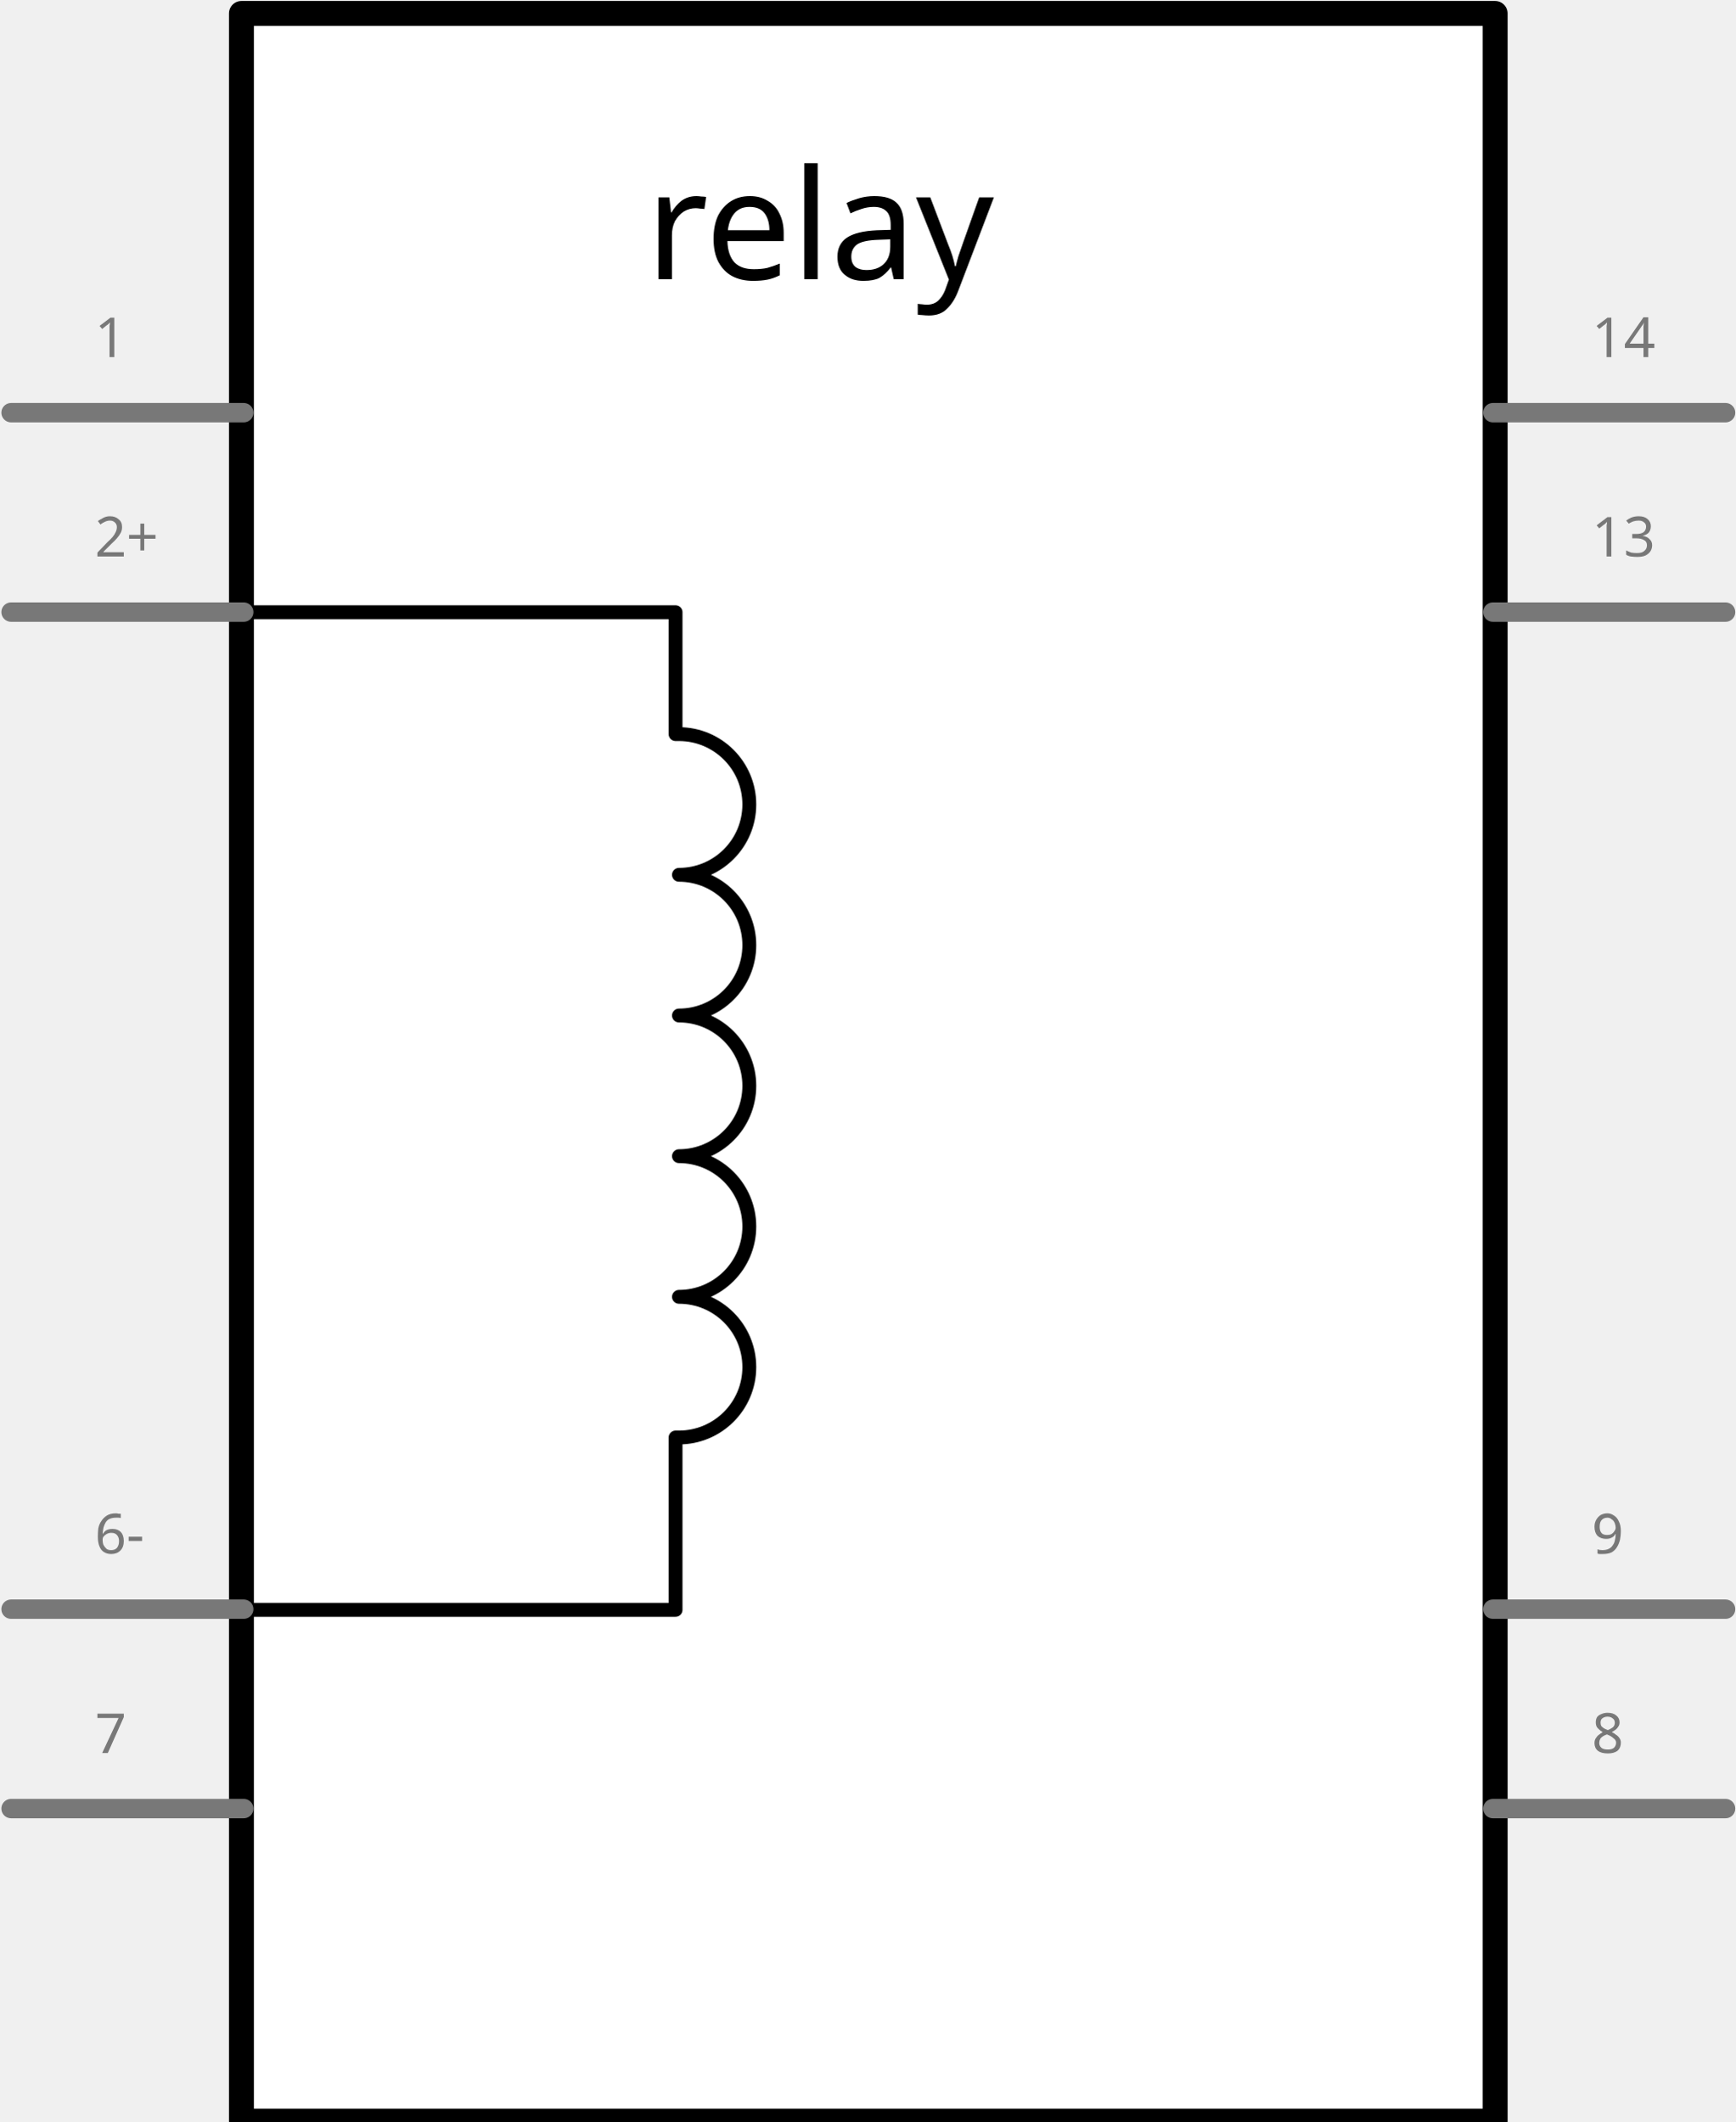
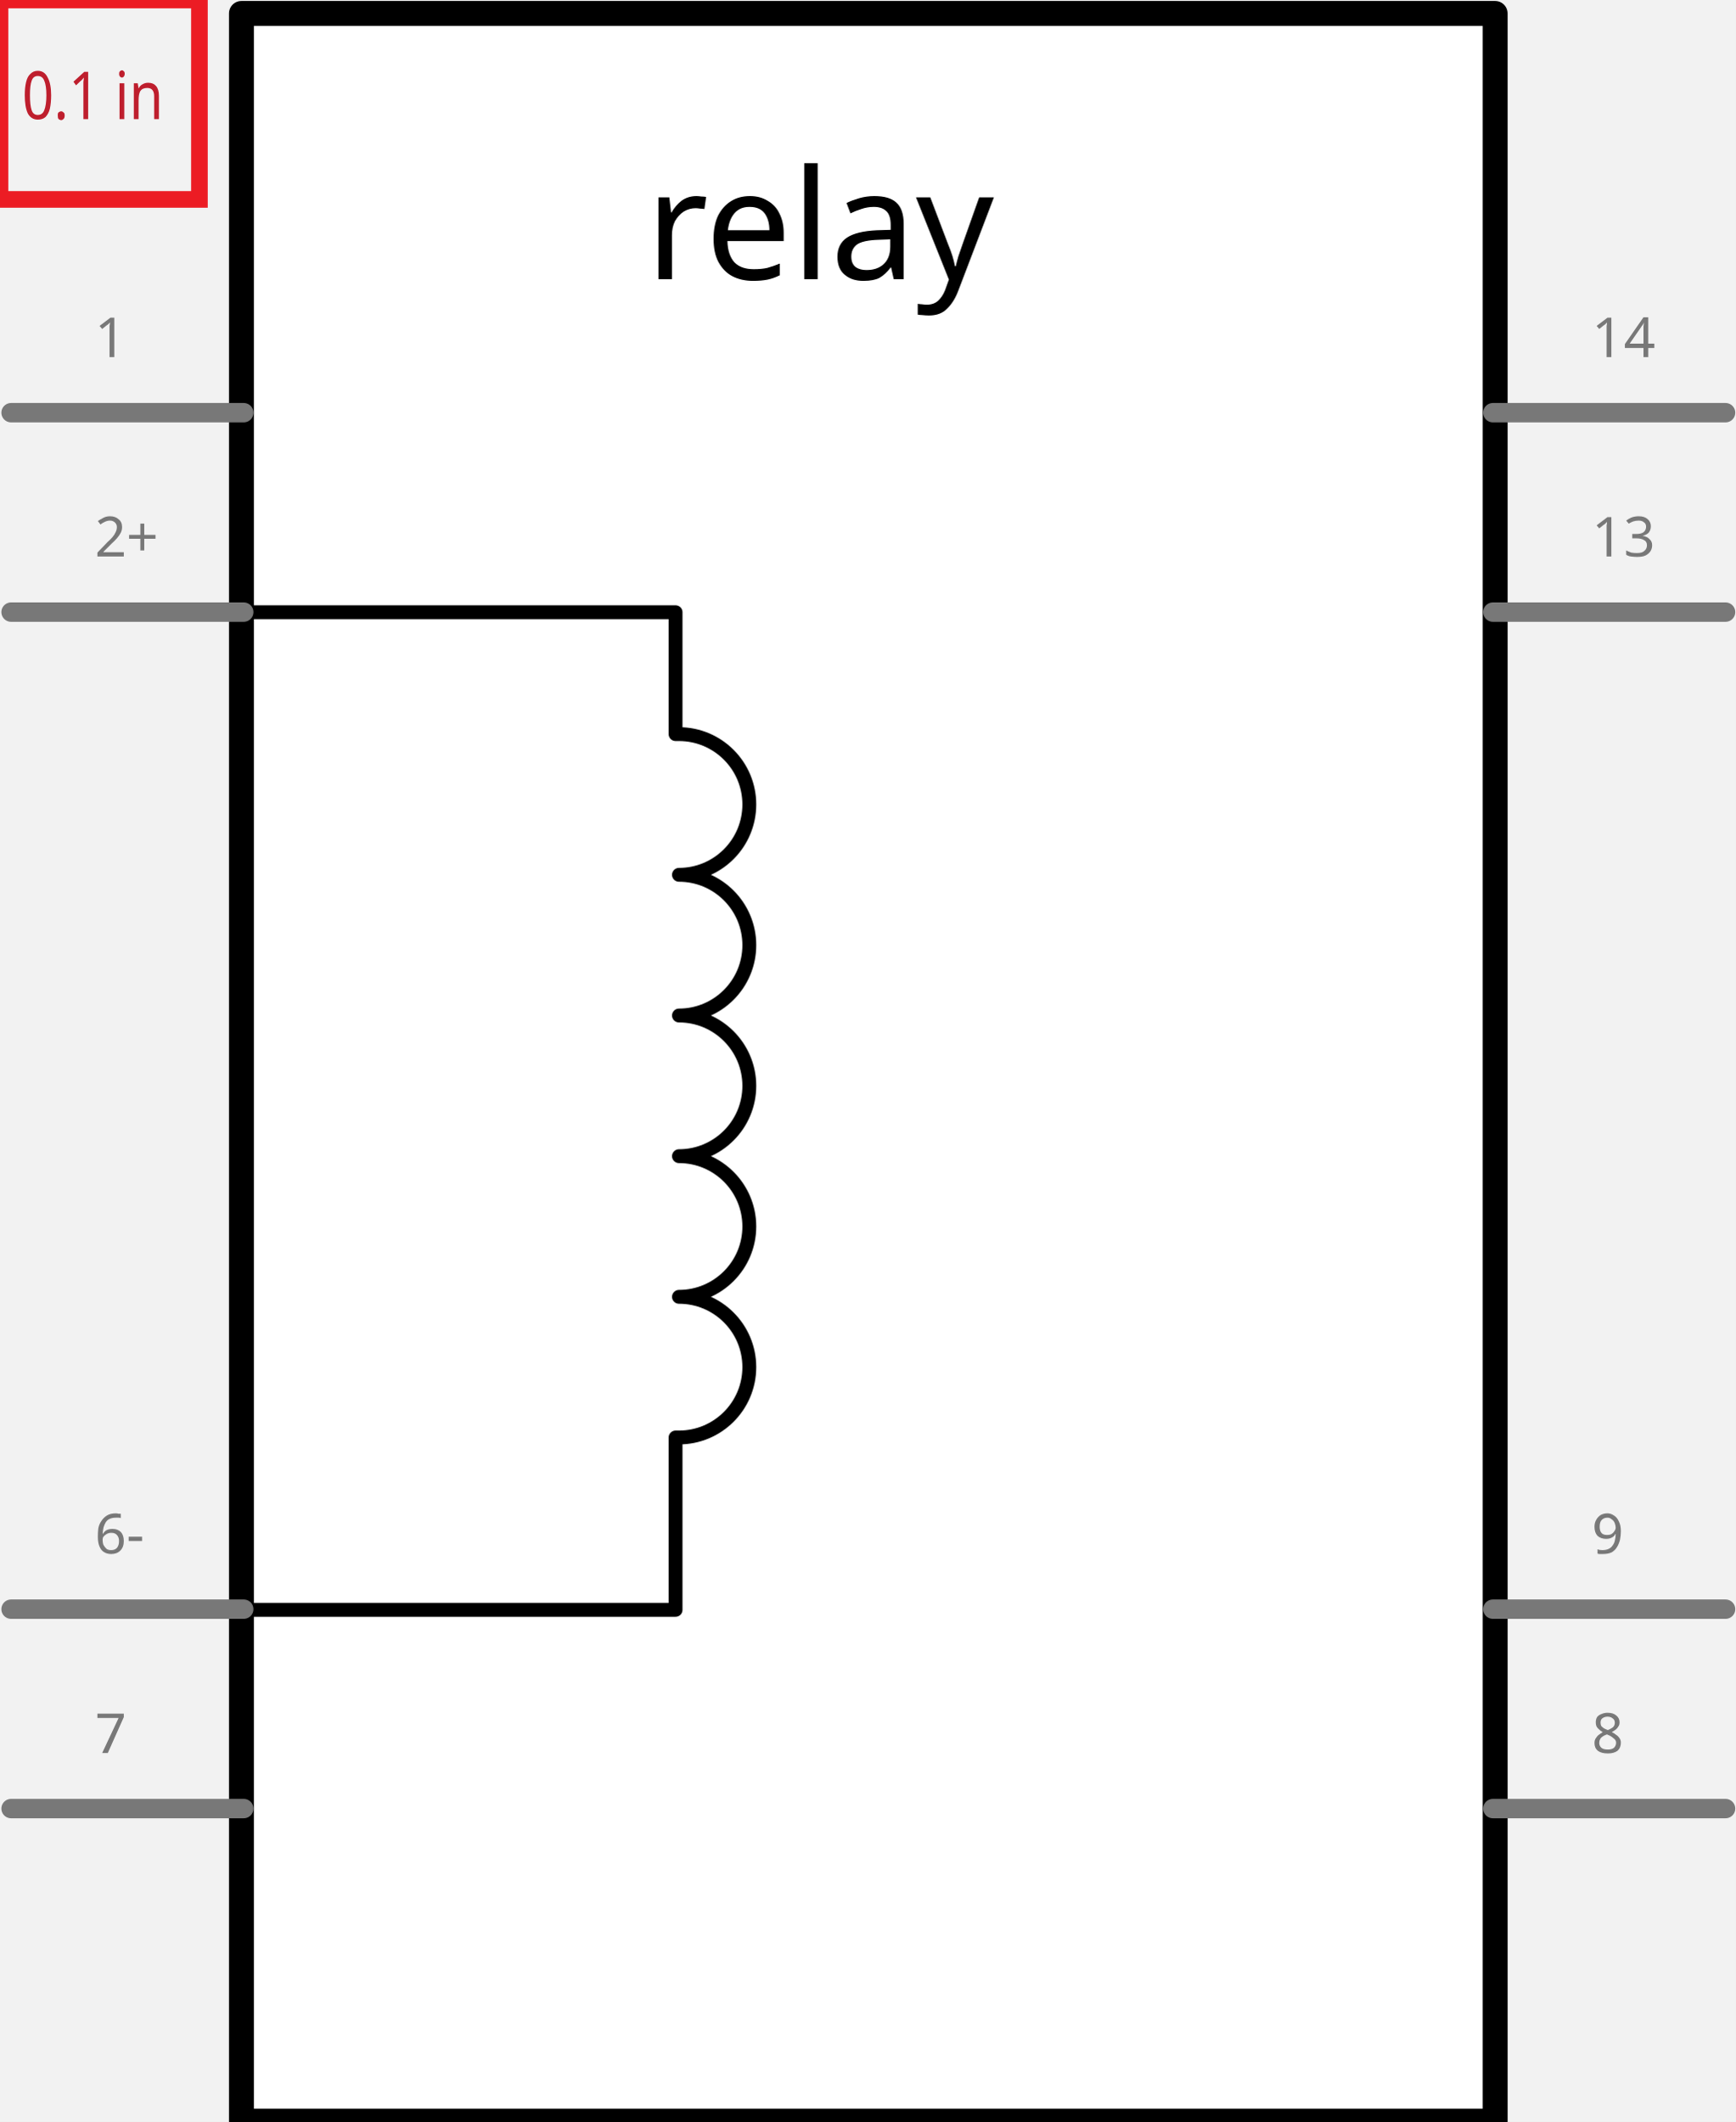
- <svg xmlns="http://www.w3.org/2000/svg" version="1.1" id="Ebene_1" x="0px" y="0px" width="62.667px" height="76.585px" viewBox="0 0 62.667 76.585" xml:space="preserve">
+ <svg xmlns="http://www.w3.org/2000/svg" version="1.2" baseProfile="tiny" id="Layer_1" x="0px" y="0px" width="62.667px" height="76.585px" viewBox="0 0 62.667 76.585" xml:space="preserve">
+   <g id="help">
+     <rect x="0" y="0" fill="#F2F2F2" width="62.667" height="76.585" id="viewBox_background" />
+     <rect x="0" y="0" fill="none" stroke="#EC1C24" stroke-width="0.6" width="7.2" height="7.2" id="scale_block" />
+     <text transform="matrix(1 0 0 1.2 0.8 4.3)" fill="#BE1E2D" font-family="'Droid Sans'" font-size="2">0.1 in</text>
+   </g>
  <g id="schematic">
-     <g id="layer1" transform="translate(-201.9984,-375.8734)">
+     <g transform="translate(-201.9984,-375.8734)">
      <rect id="rect5" x="210.715" y="376.359" fill="#FFFFFF" stroke="#000000" stroke-width="0.9" stroke-linecap="round" stroke-linejoin="round" width="45.265" height="76.1" />
      <g id="label0" fill="#787878" font-family="'Droid Sans'" font-size="2">
        <g>
          <text transform="matrix(1 0 0 1 205.4213 439.1669)">7</text>
        </g>
        <g>
          <text transform="matrix(1 0 0 1 205.4213 431.9667)">6-</text>
        </g>
        <g>
          <text transform="matrix(1 0 0 1 205.4213 395.9657)">2+</text>
        </g>
        <g>
          <text transform="matrix(1 0 0 1 205.4213 388.7655)">1</text>
        </g>
        <g>
          <text transform="matrix(1 0 0 1 259.4726 439.1669)">8</text>
        </g>
        <g>
          <text transform="matrix(1 0 0 1 259.4726 431.9667)">9</text>
        </g>
        <g>
          <text transform="matrix(1 0 0 1 259.4726 395.9657)">13</text>
        </g>
        <g>
          <text transform="matrix(1 0 0 1 259.4726 388.7655)">14</text>
        </g>
      </g>
      <g id="g3256" transform="matrix(1.25,0,0,1.25,201.9491,375.78)">
        <path id="path3892" fill="none" stroke="#000000" stroke-width="0.4" stroke-linecap="round" stroke-linejoin="round" d="     M6.918,46.575h12.634v-4.979h0.098c1.122,0,2.032-0.91,2.032-2.032c0-1.123-0.91-2.031-2.032-2.031     c1.122,0,2.032-0.91,2.032-2.032c0-1.122-0.91-2.031-2.032-2.031c1.122,0,2.032-0.909,2.032-2.031     c0-1.122-0.91-2.032-2.032-2.032c1.122,0,2.032-0.91,2.032-2.032c0-1.122-0.91-2.032-2.032-2.032c1.122,0,2.032-0.91,2.032-2.032     c0-1.122-0.91-2.032-2.032-2.032h-0.098v-3.521H6.918" />
      </g>
      <text id="label" transform="matrix(1 0 0 1 225.3046 385.952)" font-family="'Droid Sans'" font-size="5.5">relay</text>
    </g>
    <g fill="none" stroke="#787878" stroke-width="0.7" stroke-linecap="round" stroke-linejoin="round" transform="translate(0,0)">
      <line x1="0.4" y1="14.9" x2="8.8" y2="14.9" id="connector0" />
      <line x1="0.4" y1="22.1" x2="8.8" y2="22.1" id="connector1" />
      <line x1="0.4" y1="58.1" x2="8.8" y2="58.1" id="connector5" />
      <line x1="0.4" y1="65.3" x2="8.8" y2="65.3" id="connector6" />
      <line x1="53.9" y1="65.3" x2="62.3" y2="65.3" id="connector7" />
      <line x1="53.9" y1="58.1" x2="62.3" y2="58.1" id="connector8" />
      <line x1="53.9" y1="22.1" x2="62.3" y2="22.1" id="connector12" />
      <line x1="53.9" y1="14.9" x2="62.3" y2="14.9" id="connector13" />
    </g>
    <rect id="connector0terminal" x="-0.5" y="14.4" fill="none" width="1" height="1" />
    <rect id="connector1terminal" x="-0.5" y="21.6" fill="none" width="1" height="1" />
    <rect id="connector5terminal" x="-0.5" y="57.6" fill="none" width="1" height="1" />
    <rect id="connector6terminal" x="-0.5" y="64.8" fill="none" width="1" height="1" />
    <rect id="connector7terminal" x="62.2" y="64.8" fill="none" width="1" height="1" />
    <rect id="connector8terminal" x="62.2" y="57.6" fill="none" width="1" height="1" />
    <rect id="connector12terminal" x="62.2" y="21.6" fill="none" width="1" height="1" />
    <rect id="connector13terminal" x="62.2" y="14.4" fill="none" width="1" height="1" />
  </g>
</svg>
